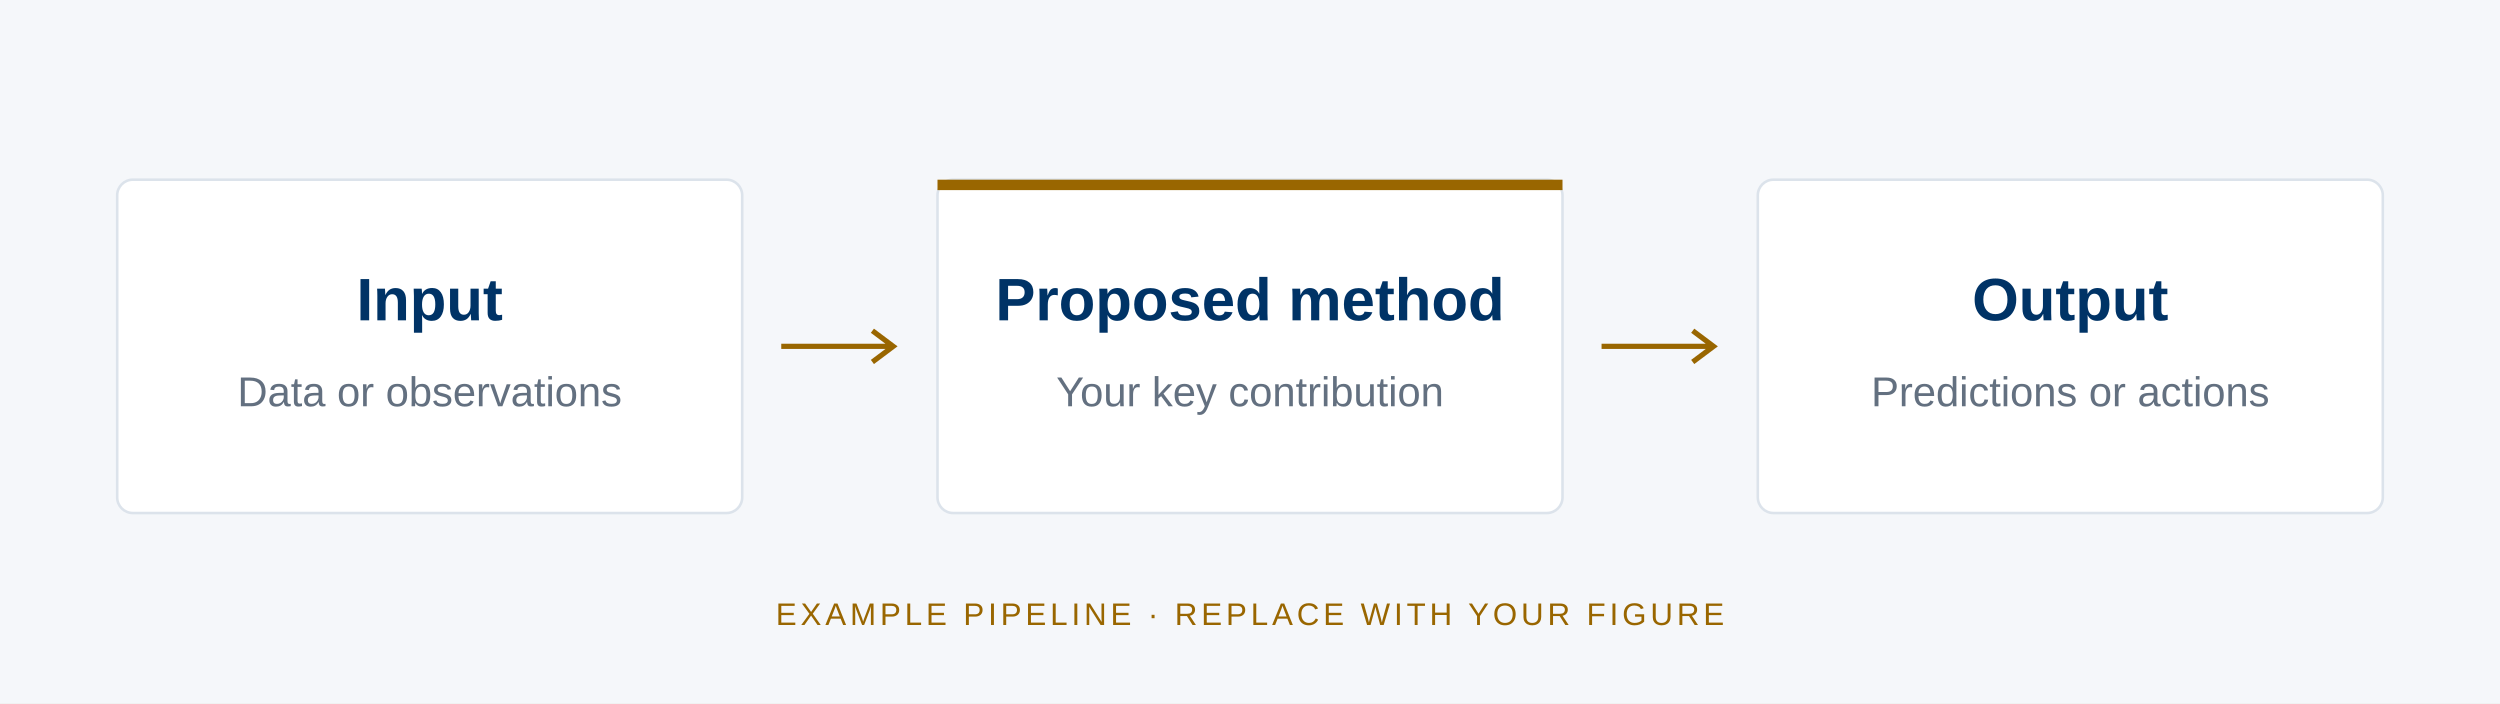
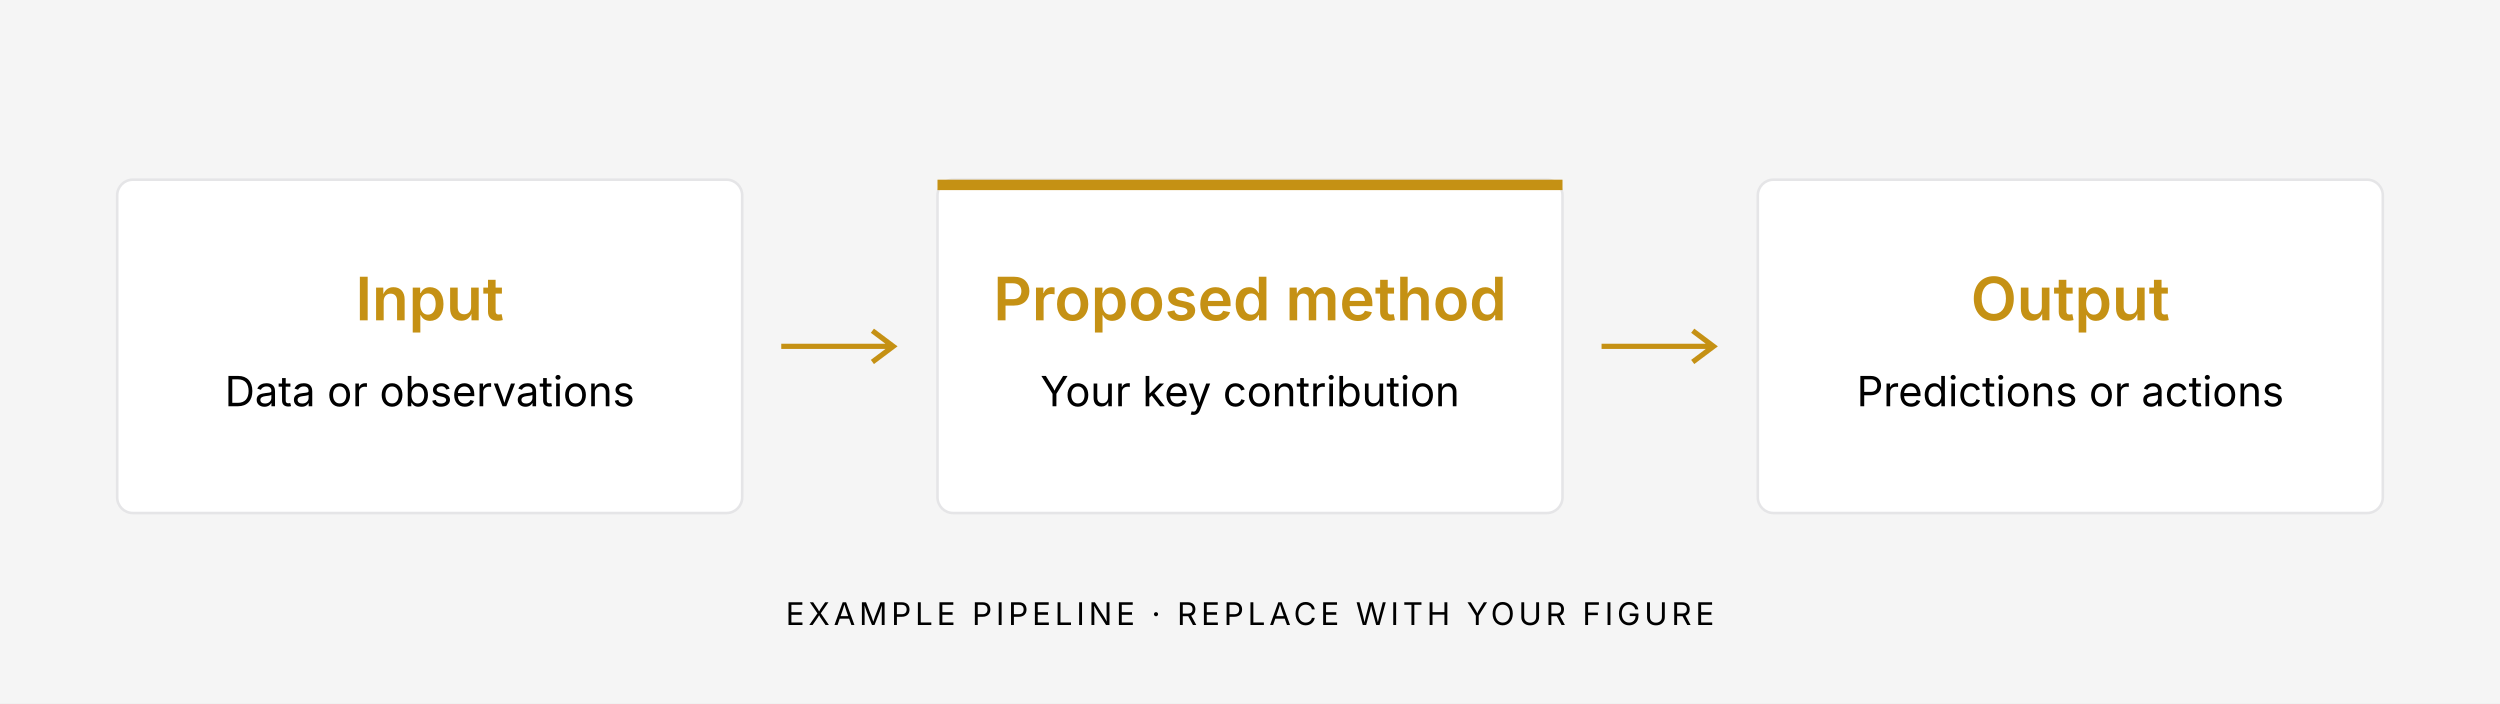
<svg xmlns="http://www.w3.org/2000/svg" width="960" height="270" viewBox="0 0 960 270" role="img" aria-labelledby="title description">
-   <rect width="960" height="270" fill="#f5f7fa" />
-   <g fill="#fff" stroke="#dce3eb">
+   <rect width="960" height="270" fill="#f5f5f5" />
+   <g fill="#fff" stroke="#e5e5e7">
    <rect x="45" y="69" width="240" height="128" rx="6" />
    <rect x="360" y="69" width="240" height="128" rx="6" />
    <rect x="675" y="69" width="240" height="128" rx="6" />
  </g>
-   <rect x="360" y="69" width="240" height="4" fill="#996600" />
-   <g fill="none" stroke="#996600" stroke-width="2">
+   <rect x="360" y="69" width="240" height="4" fill="#c59114" />
+   <g fill="none" stroke="#c59114" stroke-width="2">
    <path d="M300 133h43m-8-6 8 6-8 6M615 133h43m-8-6 8 6-8 6" />
  </g>
-   <g text-anchor="middle" font-family="Arial, Helvetica, sans-serif">
-     <g fill="#003366" font-size="23" font-weight="600">
+   <g text-anchor="middle" font-family="-apple-system, BlinkMacSystemFont, Segoe UI, sans-serif">
+     <g fill="#c59114" font-size="23" font-weight="600">
      <text x="165" y="123">Input</text>
      <text x="480" y="123">Proposed method</text>
      <text x="795" y="123">Output</text>
    </g>
-     <g fill="#637080" font-size="16">
+     <g fill="#000000" font-size="16">
      <text x="165" y="156">Data or observations</text>
      <text x="480" y="156">Your key contribution</text>
      <text x="795" y="156">Predictions or actions</text>
    </g>
-     <text x="480" y="240" fill="#996600" font-size="12" letter-spacing="1.5">EXAMPLE PIPELINE · REPLACE WITH YOUR FIGURE</text>
+     <text x="480" y="240" fill="#000000" font-size="12" letter-spacing="1.5">EXAMPLE PIPELINE · REPLACE WITH YOUR FIGURE</text>
  </g>
</svg>
